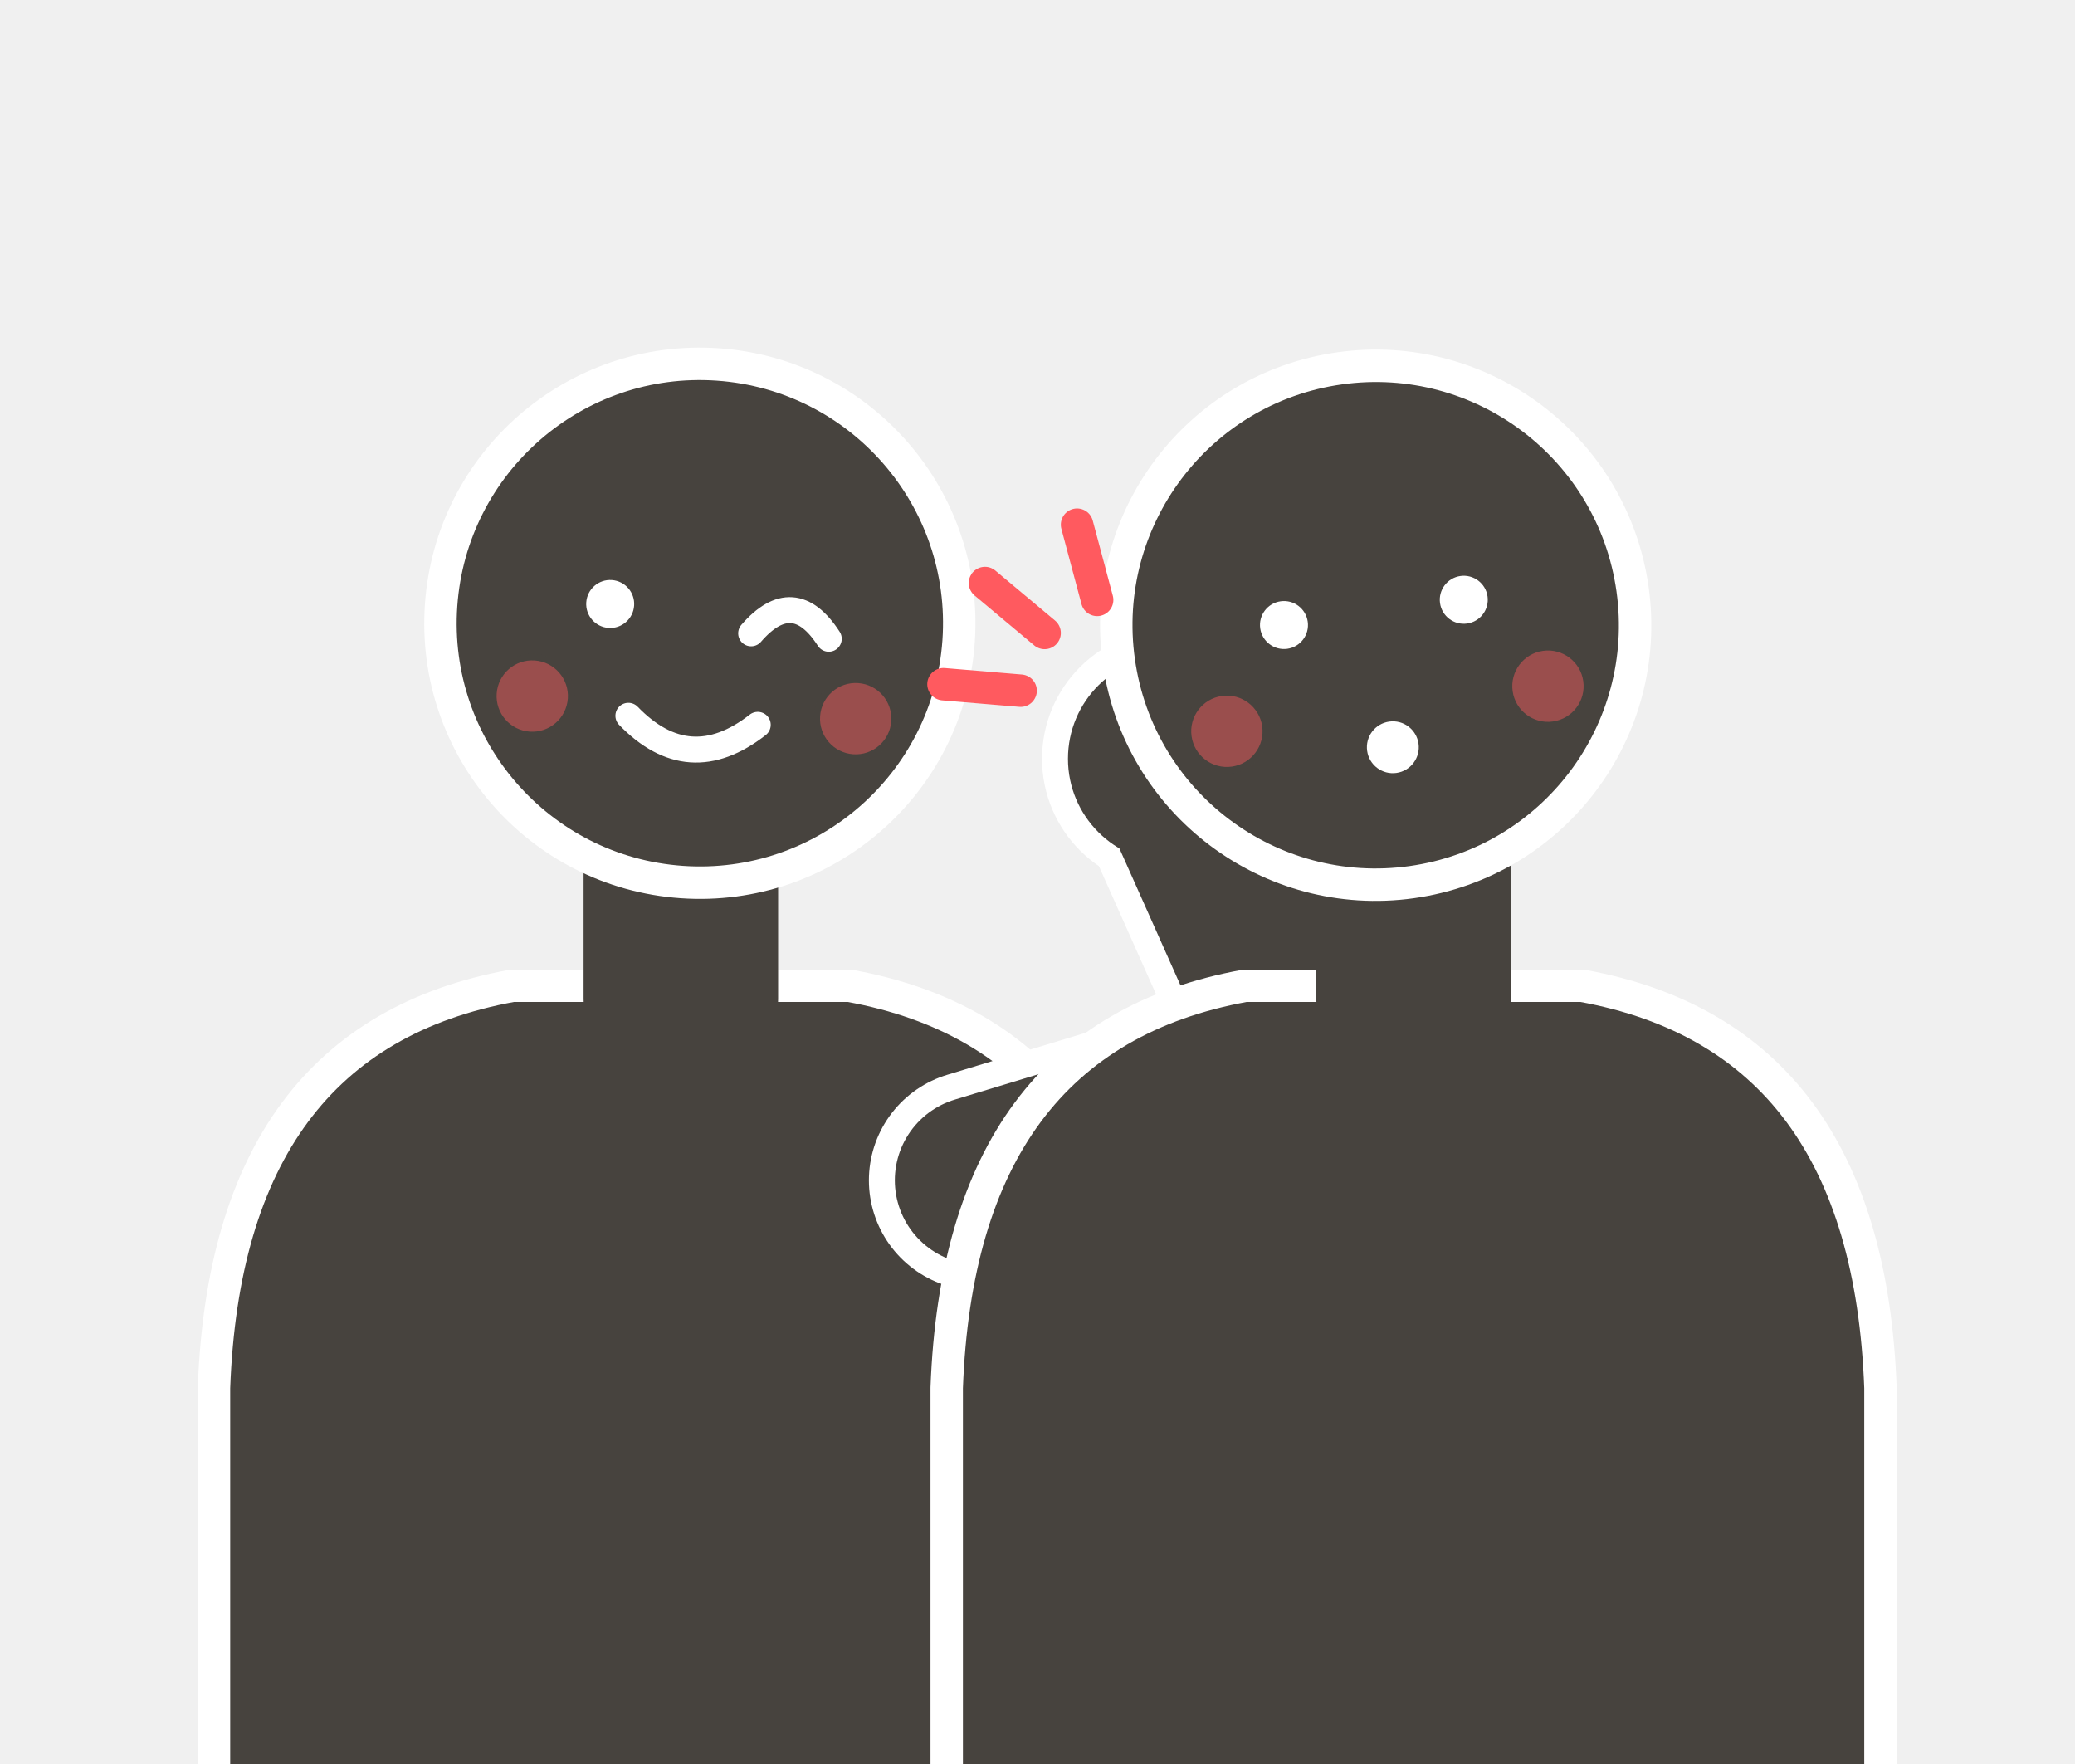
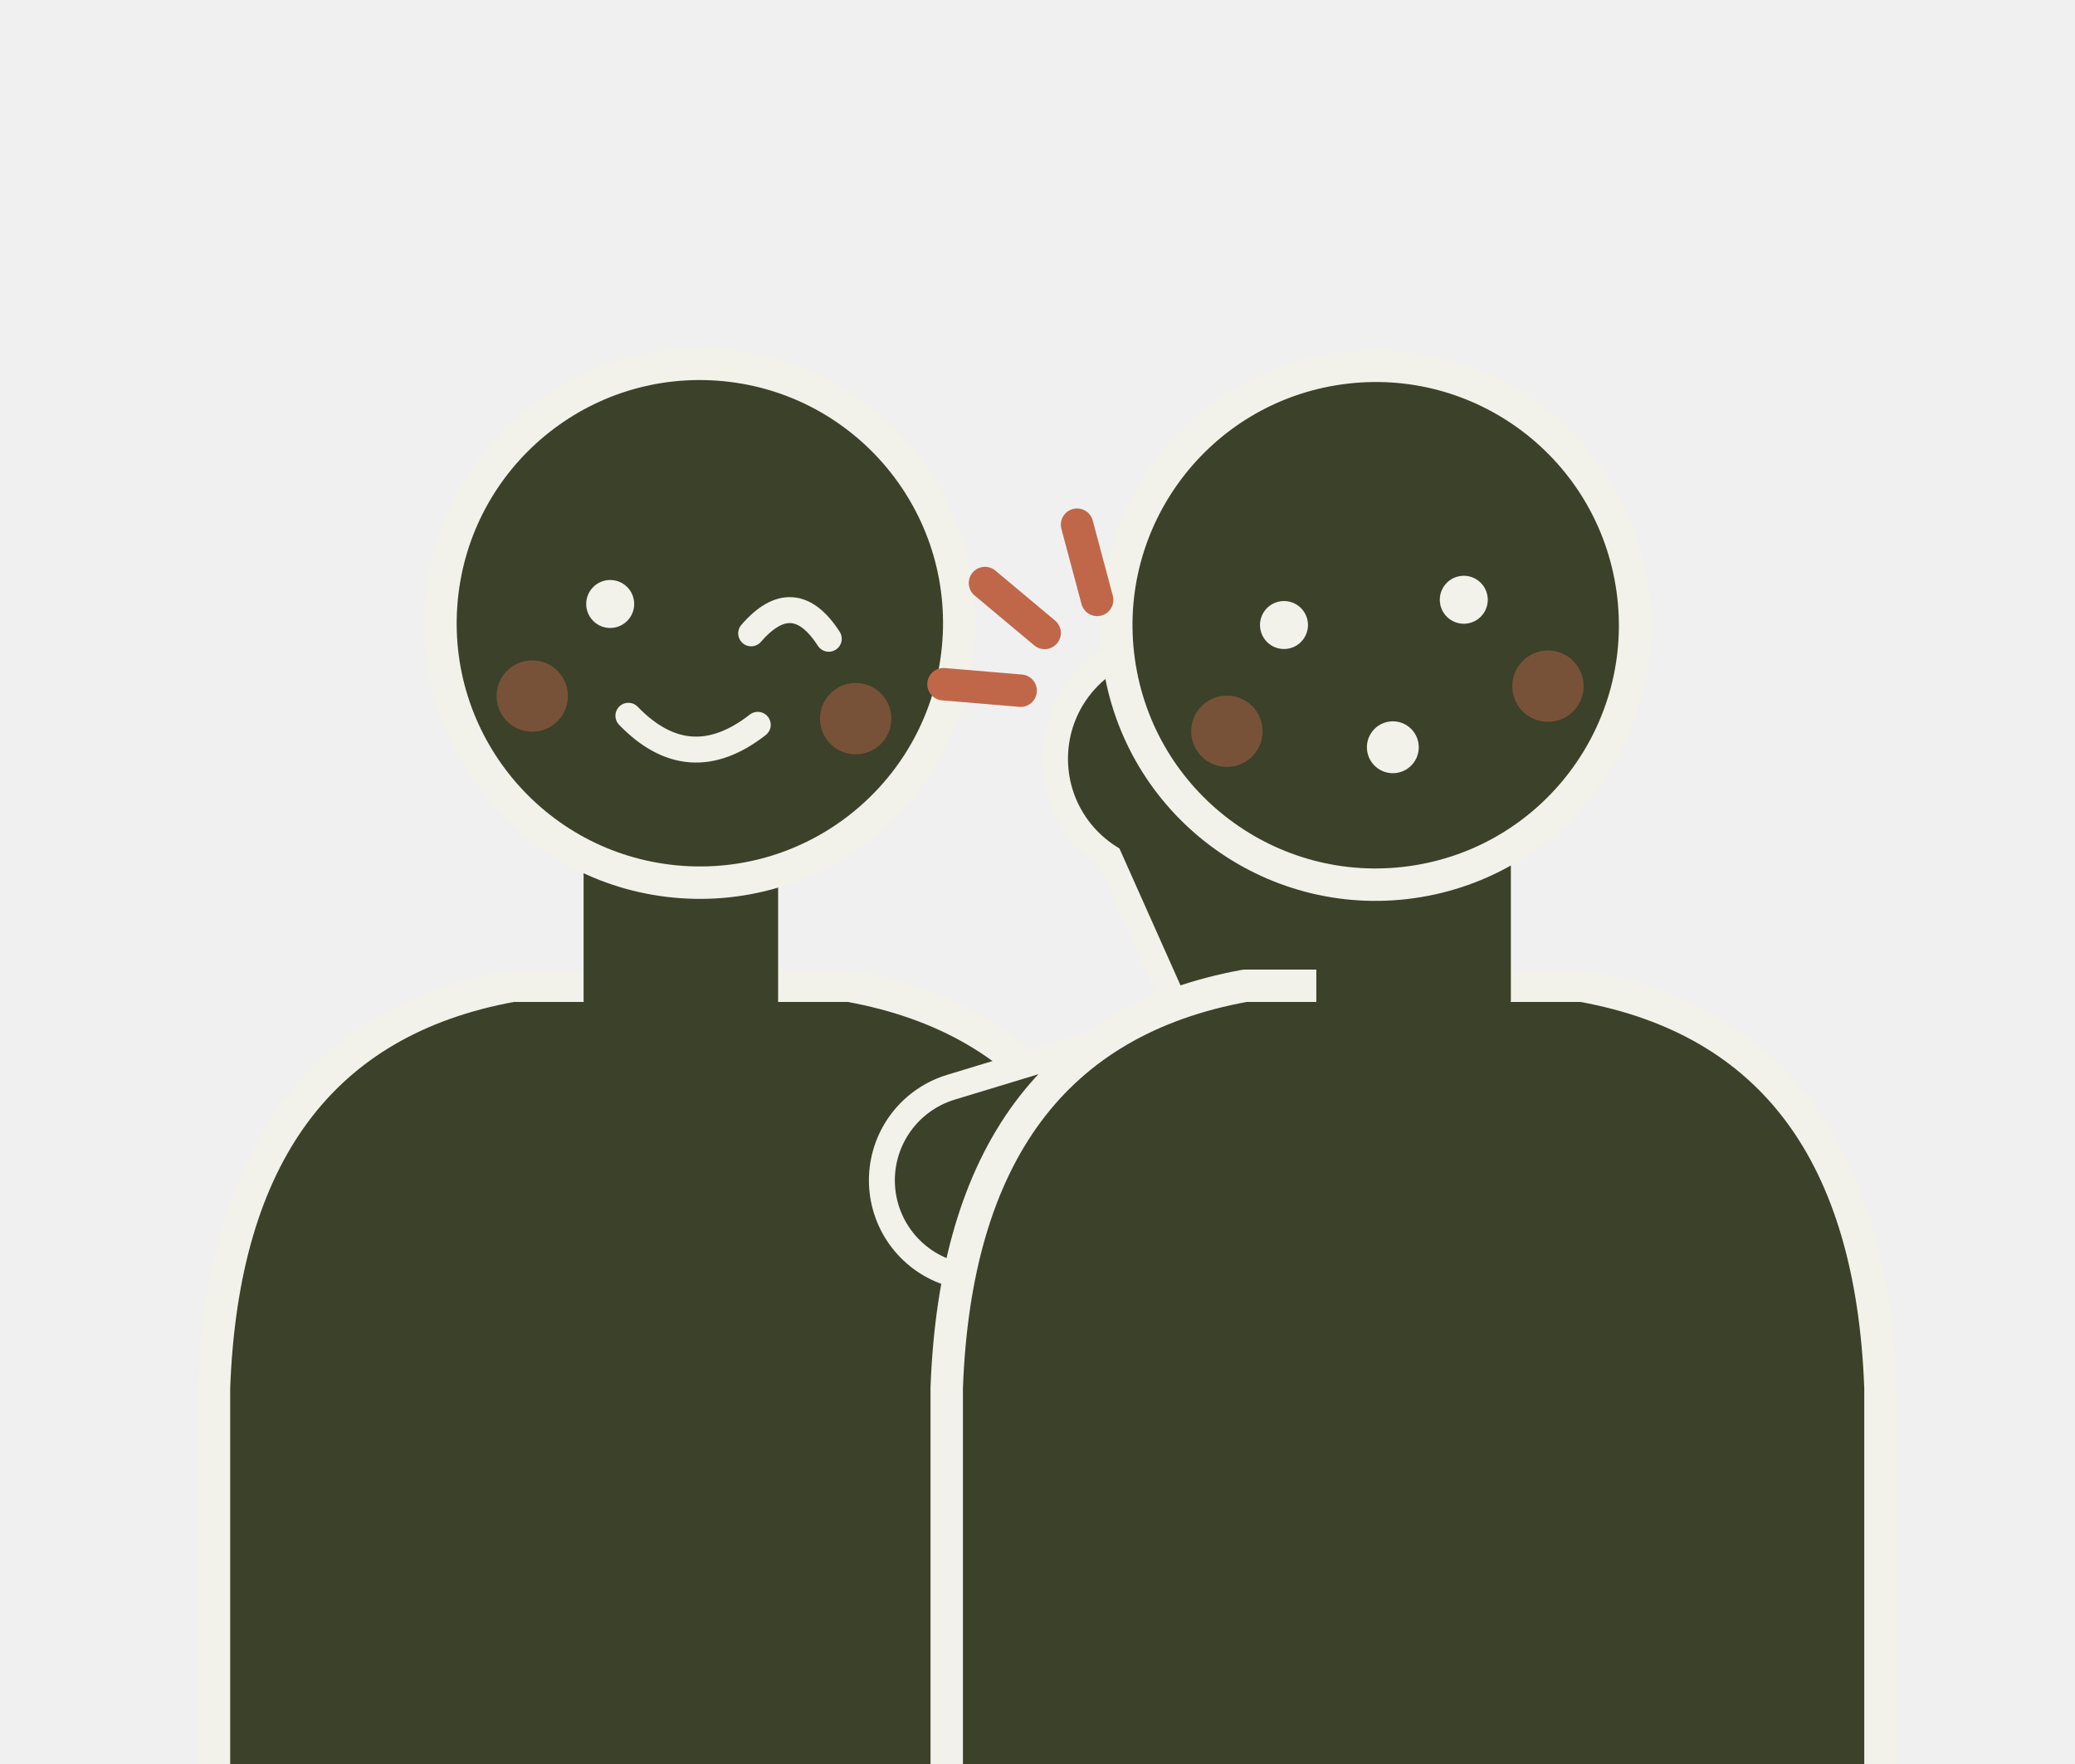
<svg xmlns="http://www.w3.org/2000/svg" viewBox="0 0 320 272" role="img" aria-label="볼 콕 찌르기">
-   <g fill="none" stroke="#47433e" stroke-linecap="round" stroke-linejoin="round">
-     <path transform="translate(105 0) rotate(0 0 272) translate(0 272) scale(1) translate(0 -272)" d="M-72 420 L-72 214 Q-70 160 -26 152 L26 152 Q70 160 72 214 L72 420 Z" fill="#47433e" stroke="#ffffff" stroke-width="5" />
-     <rect transform="translate(105 0) rotate(0 0 272) translate(0 272) scale(1) translate(0 -272)" x="-15" y="118" width="30" height="44" rx="8" fill="#47433e" stroke="none" />
+   <g fill="none" stroke="#3c4129" stroke-linecap="round" stroke-linejoin="round">
+     <path transform="translate(105 0) rotate(0 0 272) translate(0 272) scale(1) translate(0 -272)" d="M-72 420 L-72 214 Q-70 160 -26 152 L26 152 Q70 160 72 214 L72 420 Z" fill="#3c4129" stroke="#f2f1ea" stroke-width="5" />
+     <rect transform="translate(105 0) rotate(0 0 272) translate(0 272) scale(1) translate(0 -272)" x="-15" y="118" width="30" height="44" rx="8" fill="#3c4129" stroke="none" />
    <g transform="translate(105 0) rotate(0 0 272) translate(0 272) scale(1) translate(0 -272) rotate(4 0 138) translate(0 96)">
-       <circle r="40" fill="#47433e" stroke="#ffffff" stroke-width="5" />
-       <circle cx="-14" cy="-2" r="4.2" fill="#ffffff" />
-       <path d="M8 1 Q14 -7 20 1" stroke="#ffffff" stroke-width="4" fill="none" />
-       <path d="M-10 15 Q0 24 10 15" stroke="#ffffff" stroke-width="4" fill="none" />
-       <circle cx="-25" cy="13" r="6" fill="#ff5a5f" opacity=".45" />
-       <circle cx="25" cy="13" r="6" fill="#ff5a5f" opacity=".45" />
+       <circle r="40" fill="#3c4129" stroke="#f2f1ea" stroke-width="5" />
+       <circle cx="-14" cy="-2" r="4.2" fill="#f2f1ea" />
+       <path d="M8 1 Q14 -7 20 1" stroke="#f2f1ea" stroke-width="4" fill="none" />
+       <path d="M-10 15 Q0 24 10 15" stroke="#f2f1ea" stroke-width="4" fill="none" />
+       <circle cx="-25" cy="13" r="6" fill="#c0674a" opacity=".45" />
+       <circle cx="25" cy="13" r="6" fill="#c0674a" opacity=".45" />
    </g>
-     <path d="M151 182 L202.7 166.3 L180.7 117" stroke="#ffffff" stroke-width="34" />
-     <path d="M180.7 117 L212.7 117" stroke="#ffffff" stroke-width="14" />
-     <circle cx="180.7" cy="117" r="20" fill="#ffffff" stroke="none" />
+     <path d="M151 182 L202.7 166.3 L180.7 117" stroke="#f2f1ea" stroke-width="34" />
+     <path d="M180.7 117 L212.7 117" stroke="#f2f1ea" stroke-width="14" />
+     <circle cx="180.7" cy="117" r="20" fill="#f2f1ea" stroke="none" />
    <path d="M151 182 L202.7 166.3 L180.7 117" stroke-width="26" />
    <path d="M180.7 117 L212.7 117" stroke-width="8" />
-     <circle cx="180.7" cy="117" r="16" fill="#47433e" stroke="none" />
-     <path transform="translate(218 0) rotate(0 0 272) translate(0 272) scale(1) translate(0 -272)" d="M-72 420 L-72 214 Q-70 160 -26 152 L26 152 Q70 160 72 214 L72 420 Z" fill="#47433e" stroke="#ffffff" stroke-width="5" />
-     <rect transform="translate(218 0) rotate(0 0 272) translate(0 272) scale(1) translate(0 -272)" x="-15" y="118" width="30" height="44" rx="8" fill="#47433e" stroke="none" />
+     <circle cx="180.7" cy="117" r="16" fill="#3c4129" stroke="none" />
+     <path transform="translate(218 0) rotate(0 0 272) translate(0 272) scale(1) translate(0 -272)" d="M-72 420 L-72 214 Q-70 160 -26 152 L26 152 Q70 160 72 214 L72 420 Z" fill="#3c4129" stroke="#f2f1ea" stroke-width="5" />
+     <rect transform="translate(218 0) rotate(0 0 272) translate(0 272) scale(1) translate(0 -272)" x="-15" y="118" width="30" height="44" rx="8" fill="#3c4129" stroke="none" />
    <g transform="translate(218 0) rotate(0 0 272) translate(0 272) scale(1) translate(0 -272) rotate(-8 0 138) translate(0 96)">
-       <circle r="40" fill="#47433e" stroke="#ffffff" stroke-width="5" />
-       <circle cx="-14" cy="-2" r="4.2" fill="#ffffff" />
-       <circle cx="14" cy="-2" r="4.2" fill="#ffffff" />
-       <circle cx="0" cy="19" r="4.5" fill="#ffffff" />
-       <circle cx="-25" cy="13" r="6" fill="#ff5a5f" opacity=".45" />
-       <circle cx="25" cy="13" r="6" fill="#ff5a5f" opacity=".45" />
+       <circle r="40" fill="#3c4129" stroke="#f2f1ea" stroke-width="5" />
+       <circle cx="-14" cy="-2" r="4.2" fill="#f2f1ea" />
+       <circle cx="14" cy="-2" r="4.2" fill="#f2f1ea" />
+       <circle cx="0" cy="19" r="4.5" fill="#f2f1ea" />
+       <circle cx="-25" cy="13" r="6" fill="#c0674a" opacity=".45" />
+       <circle cx="25" cy="13" r="6" fill="#c0674a" opacity=".45" />
    </g>
-     <path d="M157.4 106.5 L145.5 105.5" stroke="#ff5a5f" stroke-width="5" />
-     <path d="M161.1 97.6 L151.9 89.9" stroke="#ff5a5f" stroke-width="5" />
-     <path d="M169.2 92.5 L166.1 80.9" stroke="#ff5a5f" stroke-width="5" />
+     <path d="M157.4 106.5 L145.5 105.5" stroke="#c0674a" stroke-width="5" />
+     <path d="M161.1 97.6 L151.9 89.9" stroke="#c0674a" stroke-width="5" />
+     <path d="M169.2 92.5 L166.1 80.9" stroke="#c0674a" stroke-width="5" />
  </g>
</svg>
